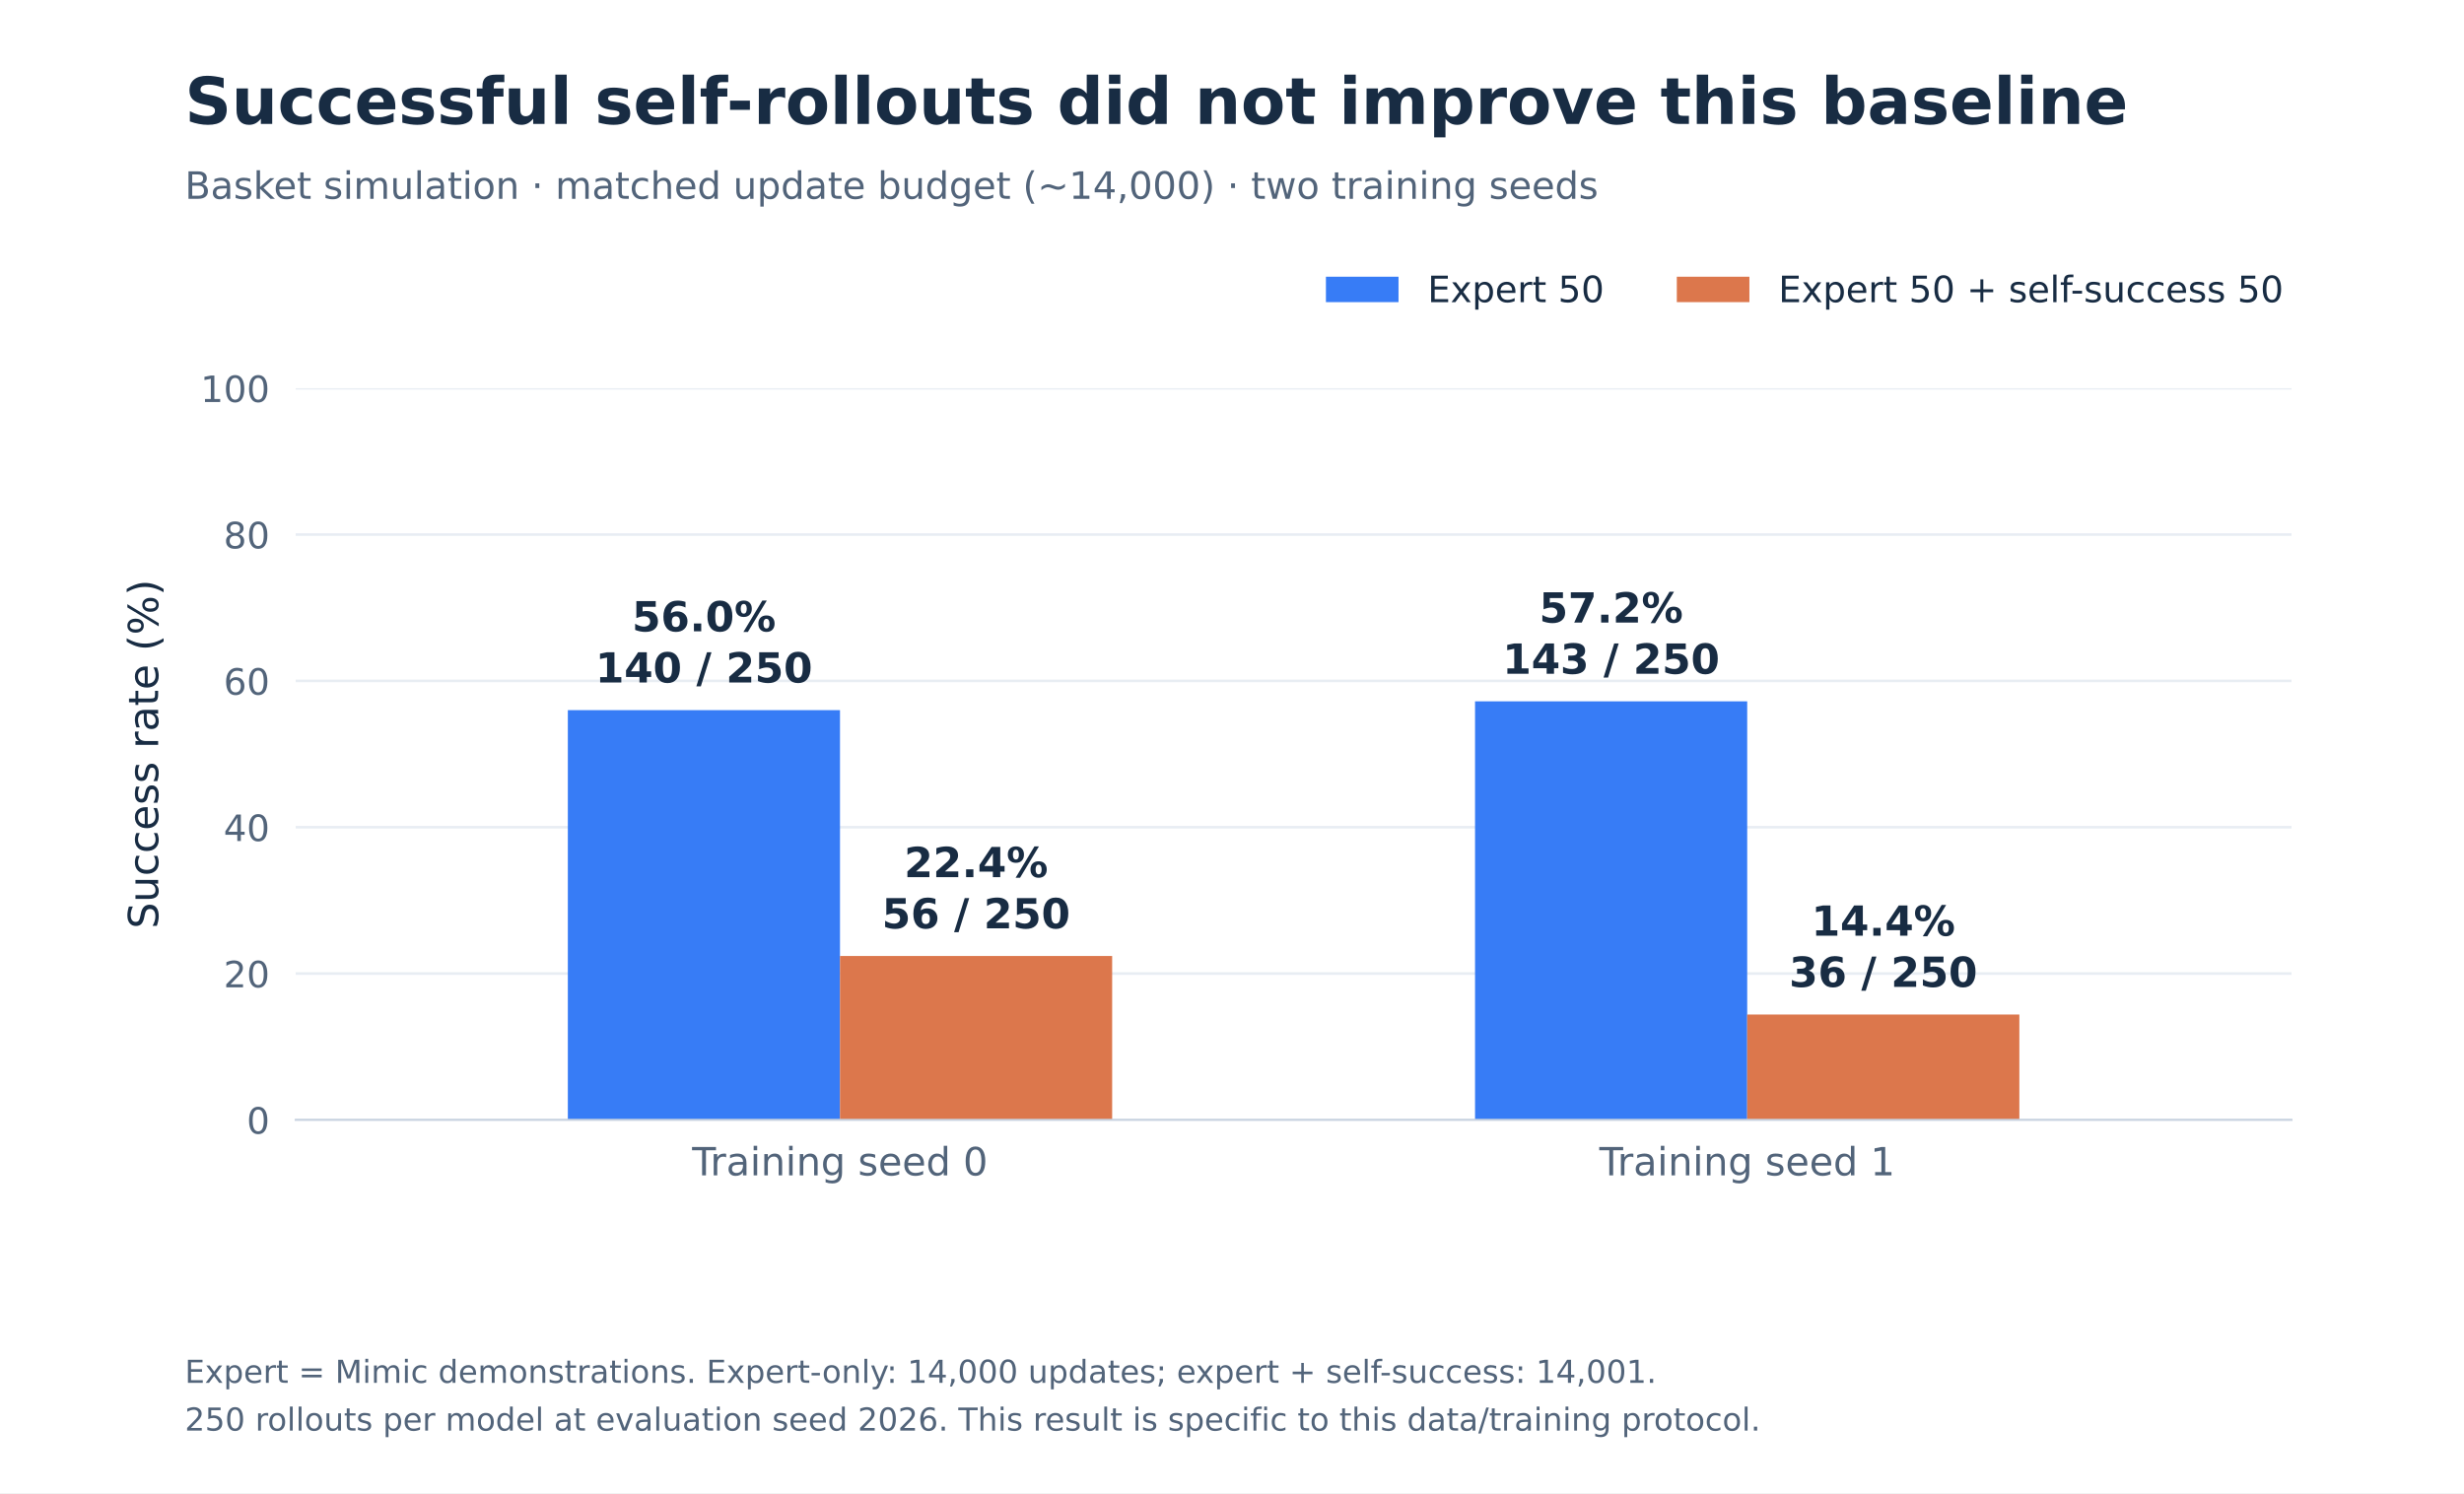
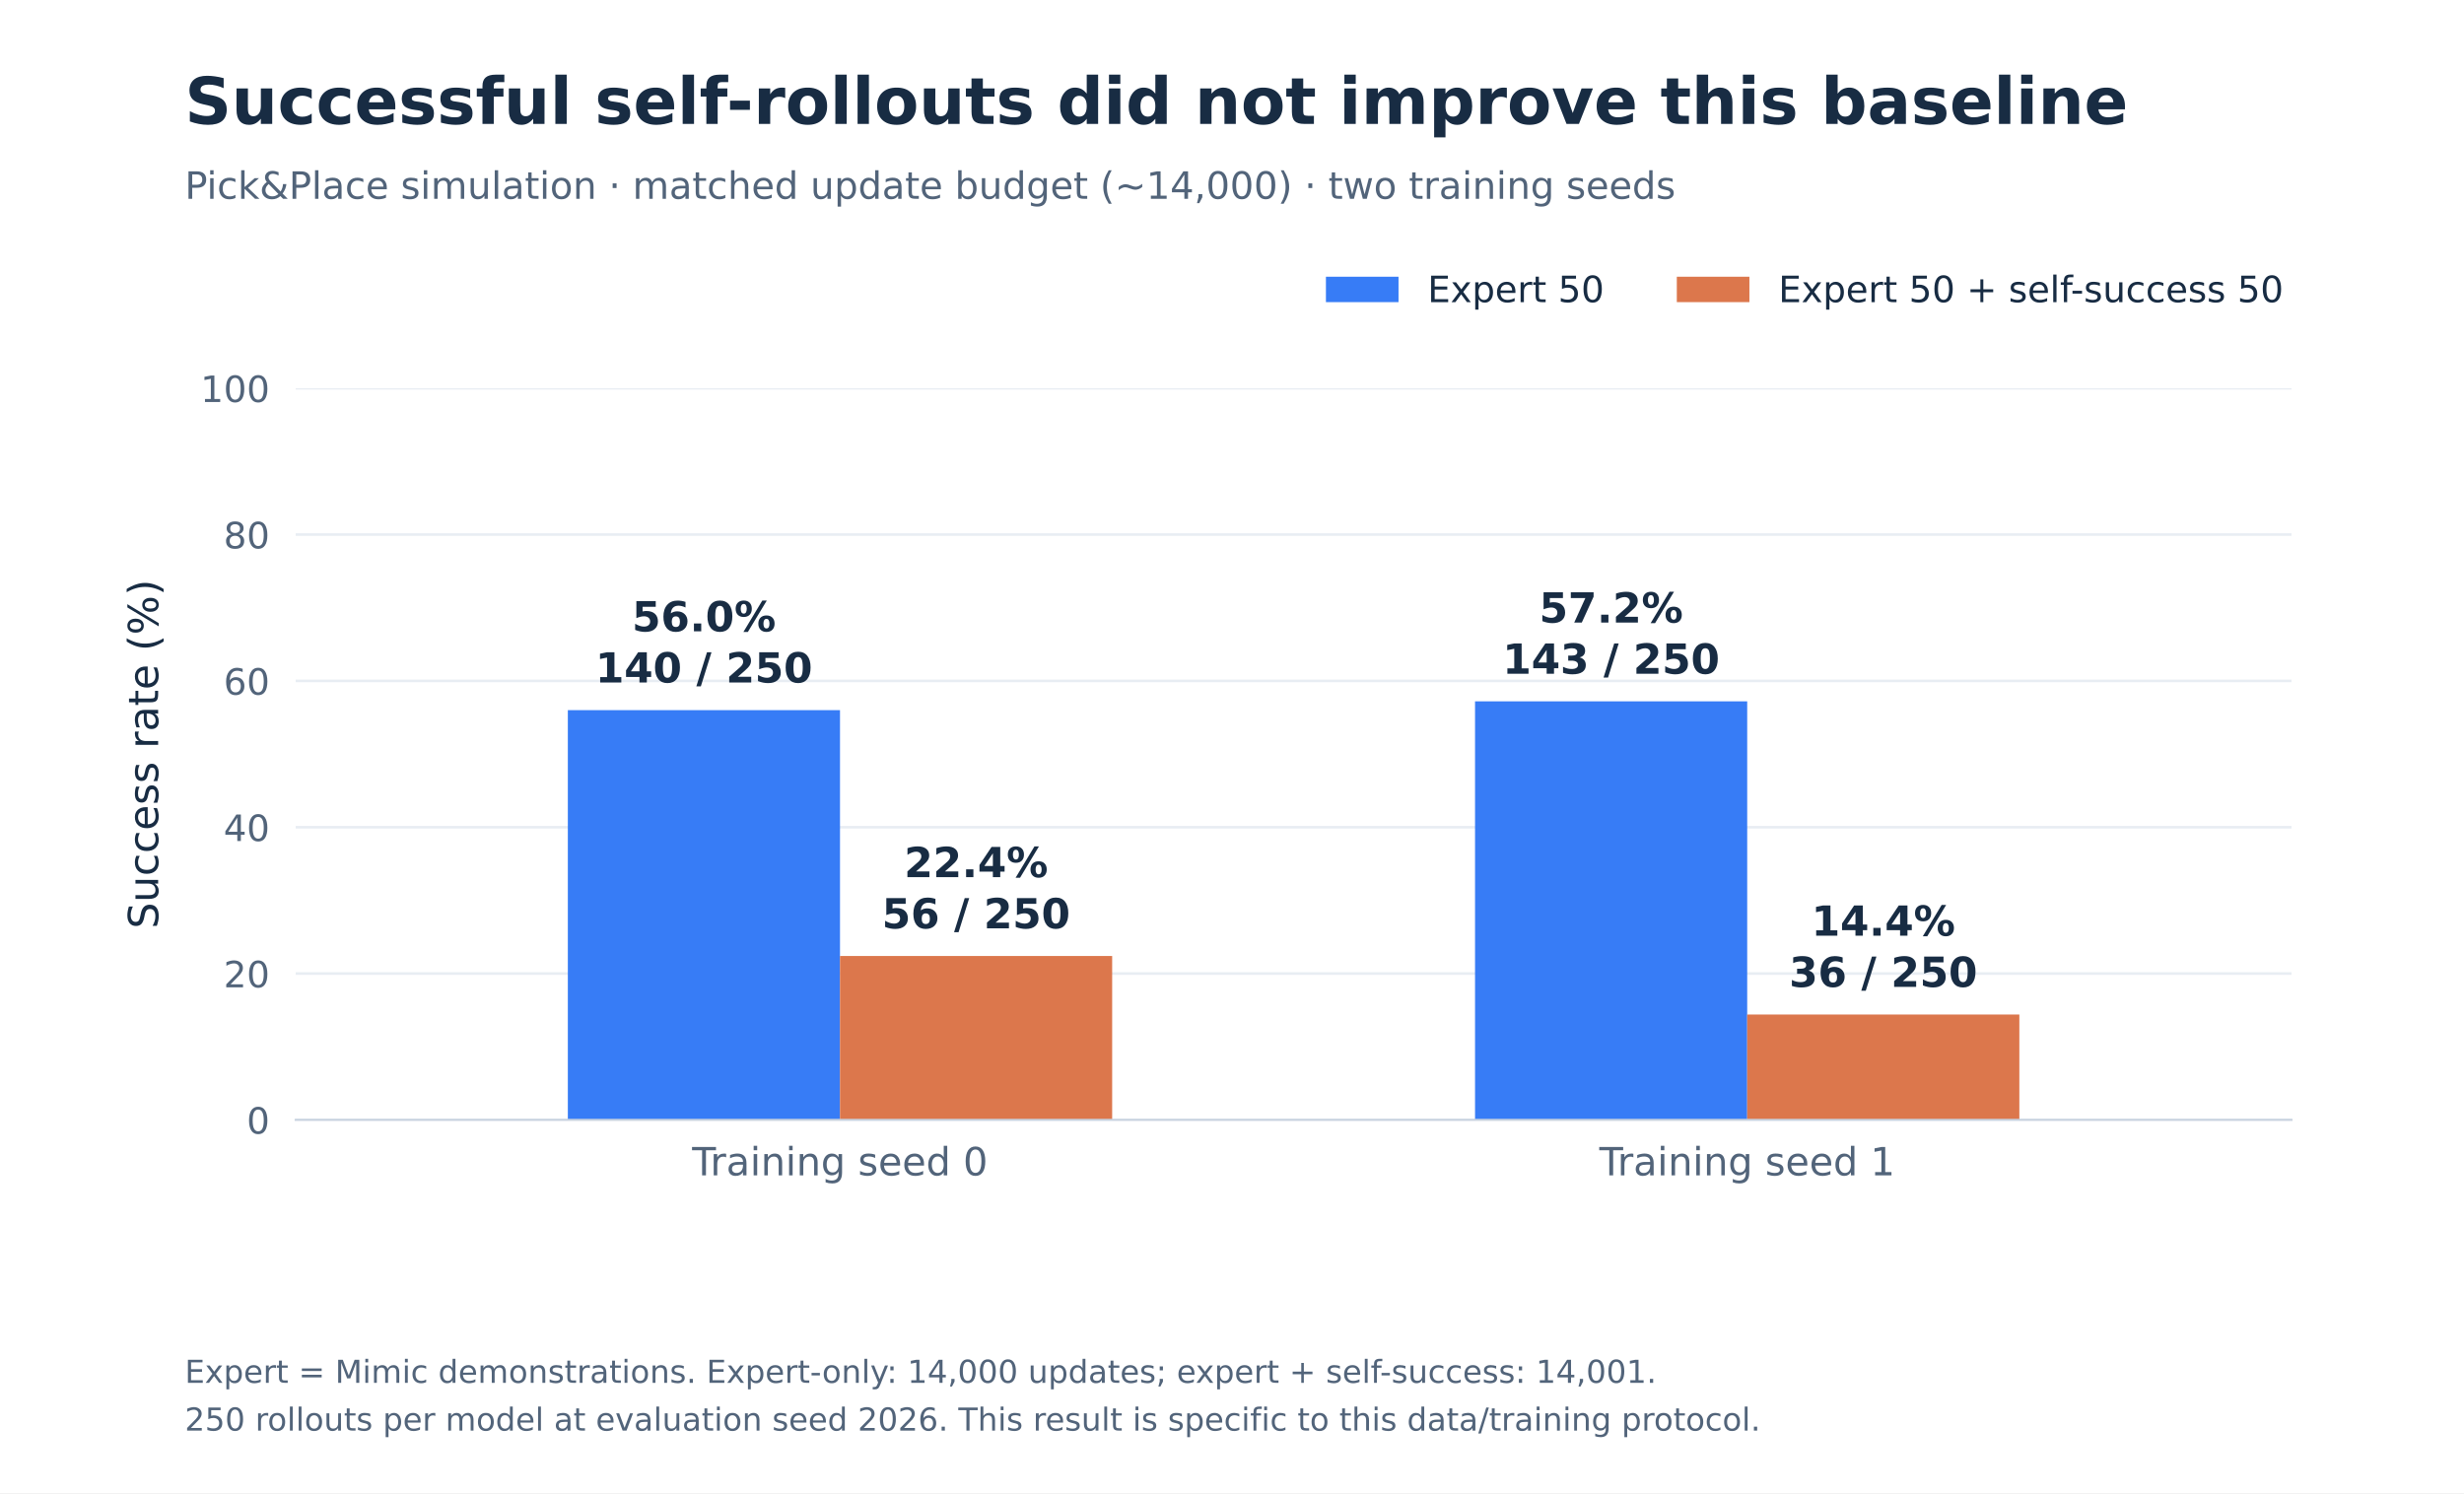
<svg xmlns="http://www.w3.org/2000/svg" width="950.4pt" height="576pt" viewBox="0 0 950.4 576" version="1.1" role="img" aria-labelledby="success-rollout-controls-title success-rollout-controls-desc">
  <defs>
    <style type="text/css">*{stroke-linejoin: round; stroke-linecap: butt}</style>
  </defs>
  <g id="figure_1">
    <g id="patch_1">
      <path d="M 0 576  L 950.4 576  L 950.4 0  L 0 0  z " style="fill: #ffffff" />
    </g>
    <g id="axes_1">
      <g id="patch_2">
        <path d="M 114.048 432  L 883.872 432  L 883.872 149.76  L 114.048 149.76  z " style="fill: #ffffff" />
      </g>
      <g id="matplotlib.axis_1">
        <g id="xtick_1">
          <g id="line2d_1" />
          <g id="text_1">
            <text style="font-size: 15px; font-family: 'DejaVu Sans'; text-anchor: middle; fill: #52647a" x="324" y="453.398" transform="rotate(-0 324 453.3977)">Training seed 0</text>
          </g>
        </g>
        <g id="xtick_2">
          <g id="line2d_2" />
          <g id="text_2">
            <text style="font-size: 15px; font-family: 'DejaVu Sans'; text-anchor: middle; fill: #52647a" x="673.92" y="453.398" transform="rotate(-0 673.92 453.3977)">Training seed 1</text>
          </g>
        </g>
      </g>
      <g id="matplotlib.axis_2">
        <g id="ytick_1">
          <g id="line2d_3">
            <path d="M 114.048 432  L 883.872 432  " clip-path="url(#pbf9c033732)" style="fill: none; stroke: #e8edf3; stroke-linecap: square" />
          </g>
          <g id="line2d_4" />
          <g id="text_3">
            <text style="font-size: 14px; font-family: 'DejaVu Sans'; text-anchor: end; fill: #52647a" x="104.048" y="437.319" transform="rotate(-0 104.048 437.3189)">0</text>
          </g>
        </g>
        <g id="ytick_2">
          <g id="line2d_5">
            <path d="M 114.048 375.552  L 883.872 375.552  " clip-path="url(#pbf9c033732)" style="fill: none; stroke: #e8edf3; stroke-linecap: square" />
          </g>
          <g id="line2d_6" />
          <g id="text_4">
            <text style="font-size: 14px; font-family: 'DejaVu Sans'; text-anchor: end; fill: #52647a" x="104.048" y="380.871" transform="rotate(-0 104.048 380.8709)">20</text>
          </g>
        </g>
        <g id="ytick_3">
          <g id="line2d_7">
            <path d="M 114.048 319.104  L 883.872 319.104  " clip-path="url(#pbf9c033732)" style="fill: none; stroke: #e8edf3; stroke-linecap: square" />
          </g>
          <g id="line2d_8" />
          <g id="text_5">
            <text style="font-size: 14px; font-family: 'DejaVu Sans'; text-anchor: end; fill: #52647a" x="104.048" y="324.423" transform="rotate(-0 104.048 324.4229)">40</text>
          </g>
        </g>
        <g id="ytick_4">
          <g id="line2d_9">
            <path d="M 114.048 262.656  L 883.872 262.656  " clip-path="url(#pbf9c033732)" style="fill: none; stroke: #e8edf3; stroke-linecap: square" />
          </g>
          <g id="line2d_10" />
          <g id="text_6">
            <text style="font-size: 14px; font-family: 'DejaVu Sans'; text-anchor: end; fill: #52647a" x="104.048" y="267.975" transform="rotate(-0 104.048 267.9749)">60</text>
          </g>
        </g>
        <g id="ytick_5">
          <g id="line2d_11">
            <path d="M 114.048 206.208  L 883.872 206.208  " clip-path="url(#pbf9c033732)" style="fill: none; stroke: #e8edf3; stroke-linecap: square" />
          </g>
          <g id="line2d_12" />
          <g id="text_7">
            <text style="font-size: 14px; font-family: 'DejaVu Sans'; text-anchor: end; fill: #52647a" x="104.048" y="211.527" transform="rotate(-0 104.048 211.5269)">80</text>
          </g>
        </g>
        <g id="ytick_6">
          <g id="line2d_13">
            <path d="M 114.048 149.76  L 883.872 149.76  " clip-path="url(#pbf9c033732)" style="fill: none; stroke: #e8edf3; stroke-linecap: square" />
          </g>
          <g id="line2d_14" />
          <g id="text_8">
            <text style="font-size: 14px; font-family: 'DejaVu Sans'; text-anchor: end; fill: #52647a" x="104.048" y="155.079" transform="rotate(-0 104.048 155.0789)">100</text>
          </g>
        </g>
        <g id="text_9">
          <text style="font-size: 16px; font-family: 'DejaVu Sans'; text-anchor: middle; fill: #182c43" x="60.998" y="290.88" transform="rotate(-90 60.998 290.88)">Success rate (%)</text>
        </g>
      </g>
      <g id="patch_3">
        <path d="M 219.024 432  L 324 432  L 324 273.946  L 219.024 273.946  z " clip-path="url(#pbf9c033732)" style="fill: #377cf6" />
      </g>
      <g id="patch_4">
        <path d="M 568.944 432  L 673.92 432  L 673.92 270.559  L 568.944 270.559  z " clip-path="url(#pbf9c033732)" style="fill: #377cf6" />
      </g>
      <g id="patch_5">
        <path d="M 324 432  L 428.976 432  L 428.976 368.778  L 324 368.778  z " clip-path="url(#pbf9c033732)" style="fill: #dc774c" />
      </g>
      <g id="patch_6">
        <path d="M 673.92 432  L 778.896 432  L 778.896 391.357  L 673.92 391.357  z " clip-path="url(#pbf9c033732)" style="fill: #dc774c" />
      </g>
      <g id="patch_7">
        <path d="M 114.048 432  L 883.872 432  " style="fill: none; stroke: #c8d2df; stroke-width: 0.8; stroke-linejoin: miter; stroke-linecap: square" />
      </g>
      <g id="text_10">
        <text style="font-weight: 700; font-size: 16px; font-family: 'DejaVu Sans'; fill: #182c43" transform="translate(243.7583 243.5397)">56.0%</text>
        <text style="font-weight: 700; font-size: 16px; font-family: 'DejaVu Sans'; fill: #182c43" transform="translate(229.622 263.2799)">140 / 250</text>
      </g>
      <g id="text_11">
        <text style="font-weight: 700; font-size: 16px; font-family: 'DejaVu Sans'; fill: #182c43" transform="translate(593.6783 240.1529)">57.2%</text>
        <text style="font-weight: 700; font-size: 16px; font-family: 'DejaVu Sans'; fill: #182c43" transform="translate(579.542 259.893)">143 / 250</text>
      </g>
      <g id="text_12">
        <text style="font-weight: 700; font-size: 16px; font-family: 'DejaVu Sans'; fill: #182c43" transform="translate(348.7342 338.3724)">22.4%</text>
        <text style="font-weight: 700; font-size: 16px; font-family: 'DejaVu Sans'; fill: #182c43" transform="translate(340.1642 358.1125)">56 / 250</text>
      </g>
      <g id="text_13">
        <text style="font-weight: 700; font-size: 16px; font-family: 'DejaVu Sans'; fill: #182c43" transform="translate(698.6543 360.9516)">14.4%</text>
        <text style="font-weight: 700; font-size: 16px; font-family: 'DejaVu Sans'; fill: #182c43" transform="translate(690.0842 380.6917)">36 / 250</text>
      </g>
    </g>
    <g id="text_14">
      <text style="font-weight: 700; font-size: 25px; font-family: 'DejaVu Sans'; text-anchor: start; fill: #182c43" x="71.28" y="47.796" transform="rotate(-0 71.28 47.79609)">Successful self-rollouts did not improve this baseline</text>
    </g>
    <g id="text_15">
-       <text style="font-size: 14.5px; font-family: 'DejaVu Sans'; text-anchor: start; fill: #52647a" x="71.28" y="76.682" transform="rotate(-0 71.28 76.68173)">Basket simulation  ·  matched update budget (~14,000)  ·  two training seeds</text>
+       <text style="font-size: 14.5px; font-family: 'DejaVu Sans'; text-anchor: start; fill: #52647a" x="71.28" y="76.682" transform="rotate(-0 71.28 76.68173)">Pick&amp;Place simulation  ·  matched update budget (~14,000)  ·  two training seeds</text>
    </g>
    <g id="text_16">
      <text style="font-size: 12.2px; font-family: 'DejaVu Sans'; text-anchor: start; fill: #52647a" x="71.28" y="533.43" transform="rotate(-0 71.28 533.4301)">Expert = Mimic demonstrations. Expert-only: 14,000 updates; expert + self-success: 14,001.</text>
    </g>
    <g id="text_17">
      <text style="font-size: 12.2px; font-family: 'DejaVu Sans'; text-anchor: start; fill: #52647a" x="71.28" y="551.862" transform="rotate(-0 71.28 551.8621)">250 rollouts per model at evaluation seed 2026. This result is specific to this data/training protocol.</text>
    </g>
    <g id="legend_1">
      <g id="patch_8">
        <path d="M 511.428 116.55  L 539.428 116.55  L 539.428 106.75  L 511.428 106.75  z " style="fill: #377cf6" />
      </g>
      <g id="text_18">
        <text style="font-size: 14px; font-family: 'DejaVu Sans'; text-anchor: start; fill: #182c43" x="550.628" y="116.55" transform="rotate(-0 550.6276 116.5498)">Expert 50</text>
      </g>
      <g id="patch_9">
        <path d="M 646.77 116.55  L 674.77 116.55  L 674.77 106.75  L 646.77 106.75  z " style="fill: #dc774c" />
      </g>
      <g id="text_19">
        <text style="font-size: 14px; font-family: 'DejaVu Sans'; text-anchor: start; fill: #182c43" x="685.97" y="116.55" transform="rotate(-0 685.9704 116.5498)">Expert 50 + self-success 50</text>
      </g>
    </g>
  </g>
  <defs>
    <clipPath id="pbf9c033732">
      <rect x="114.048" y="149.76" width="769.824" height="282.24" />
    </clipPath>
  </defs>
</svg>
